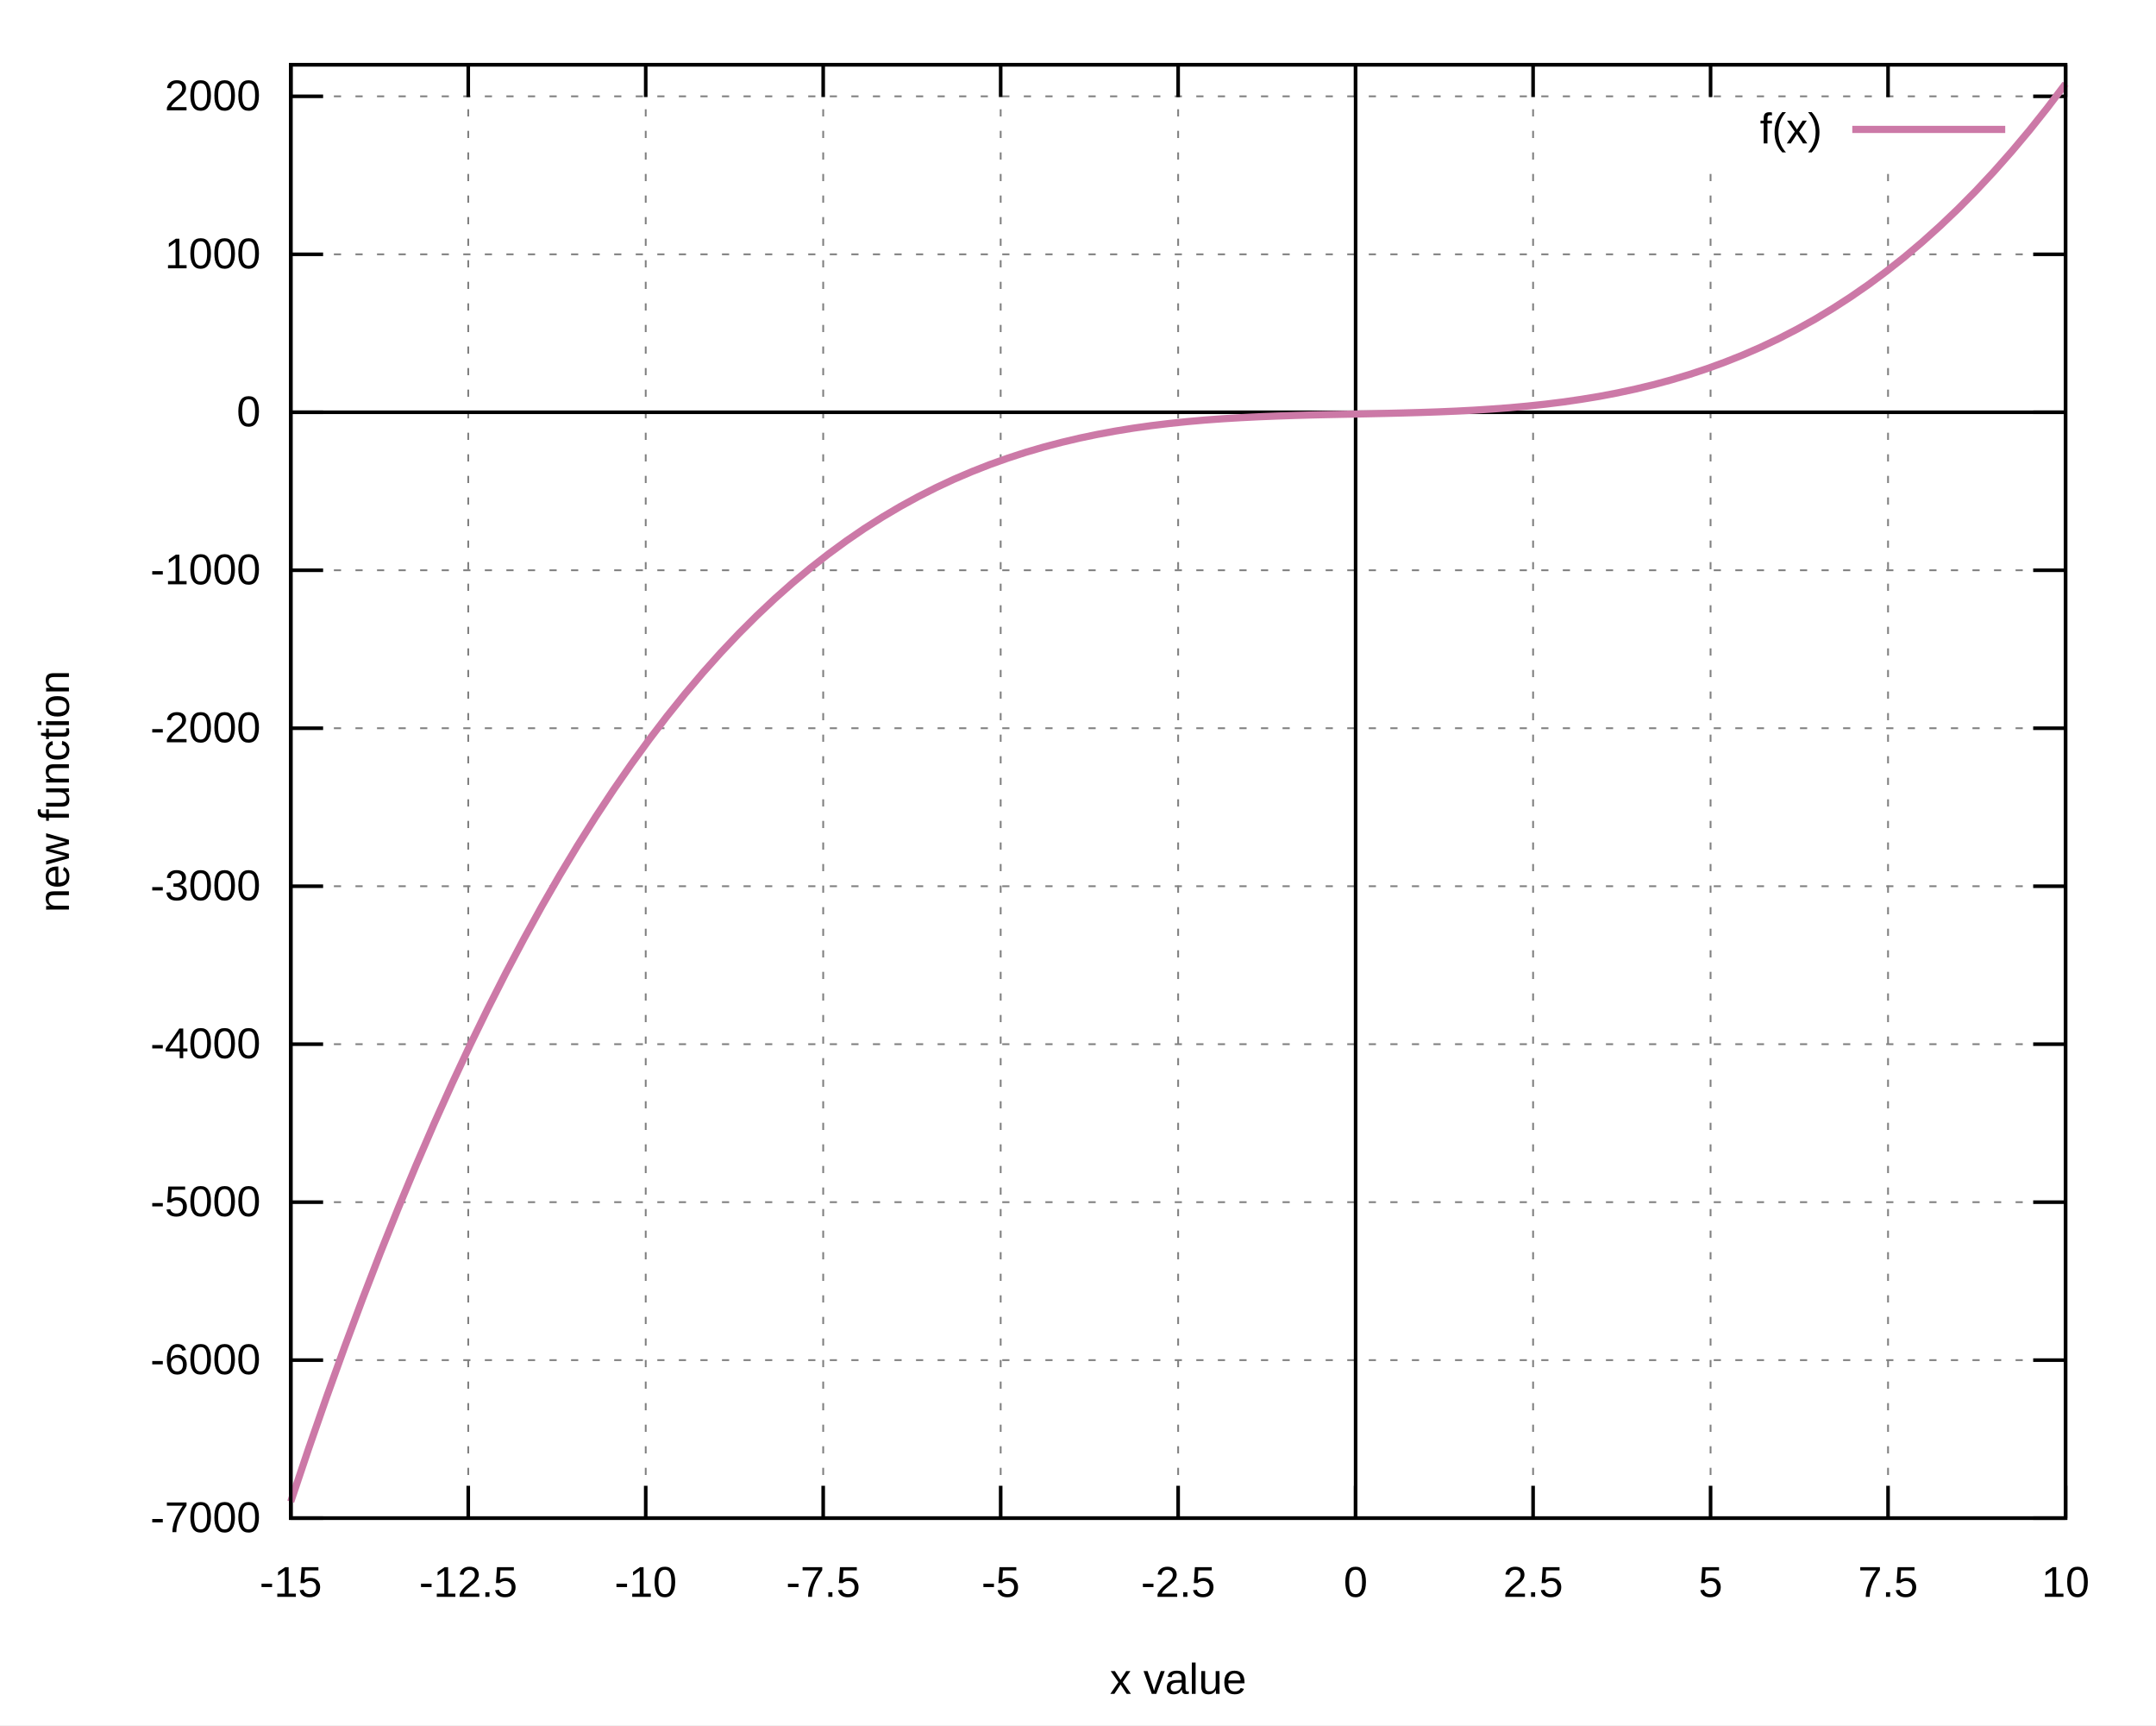
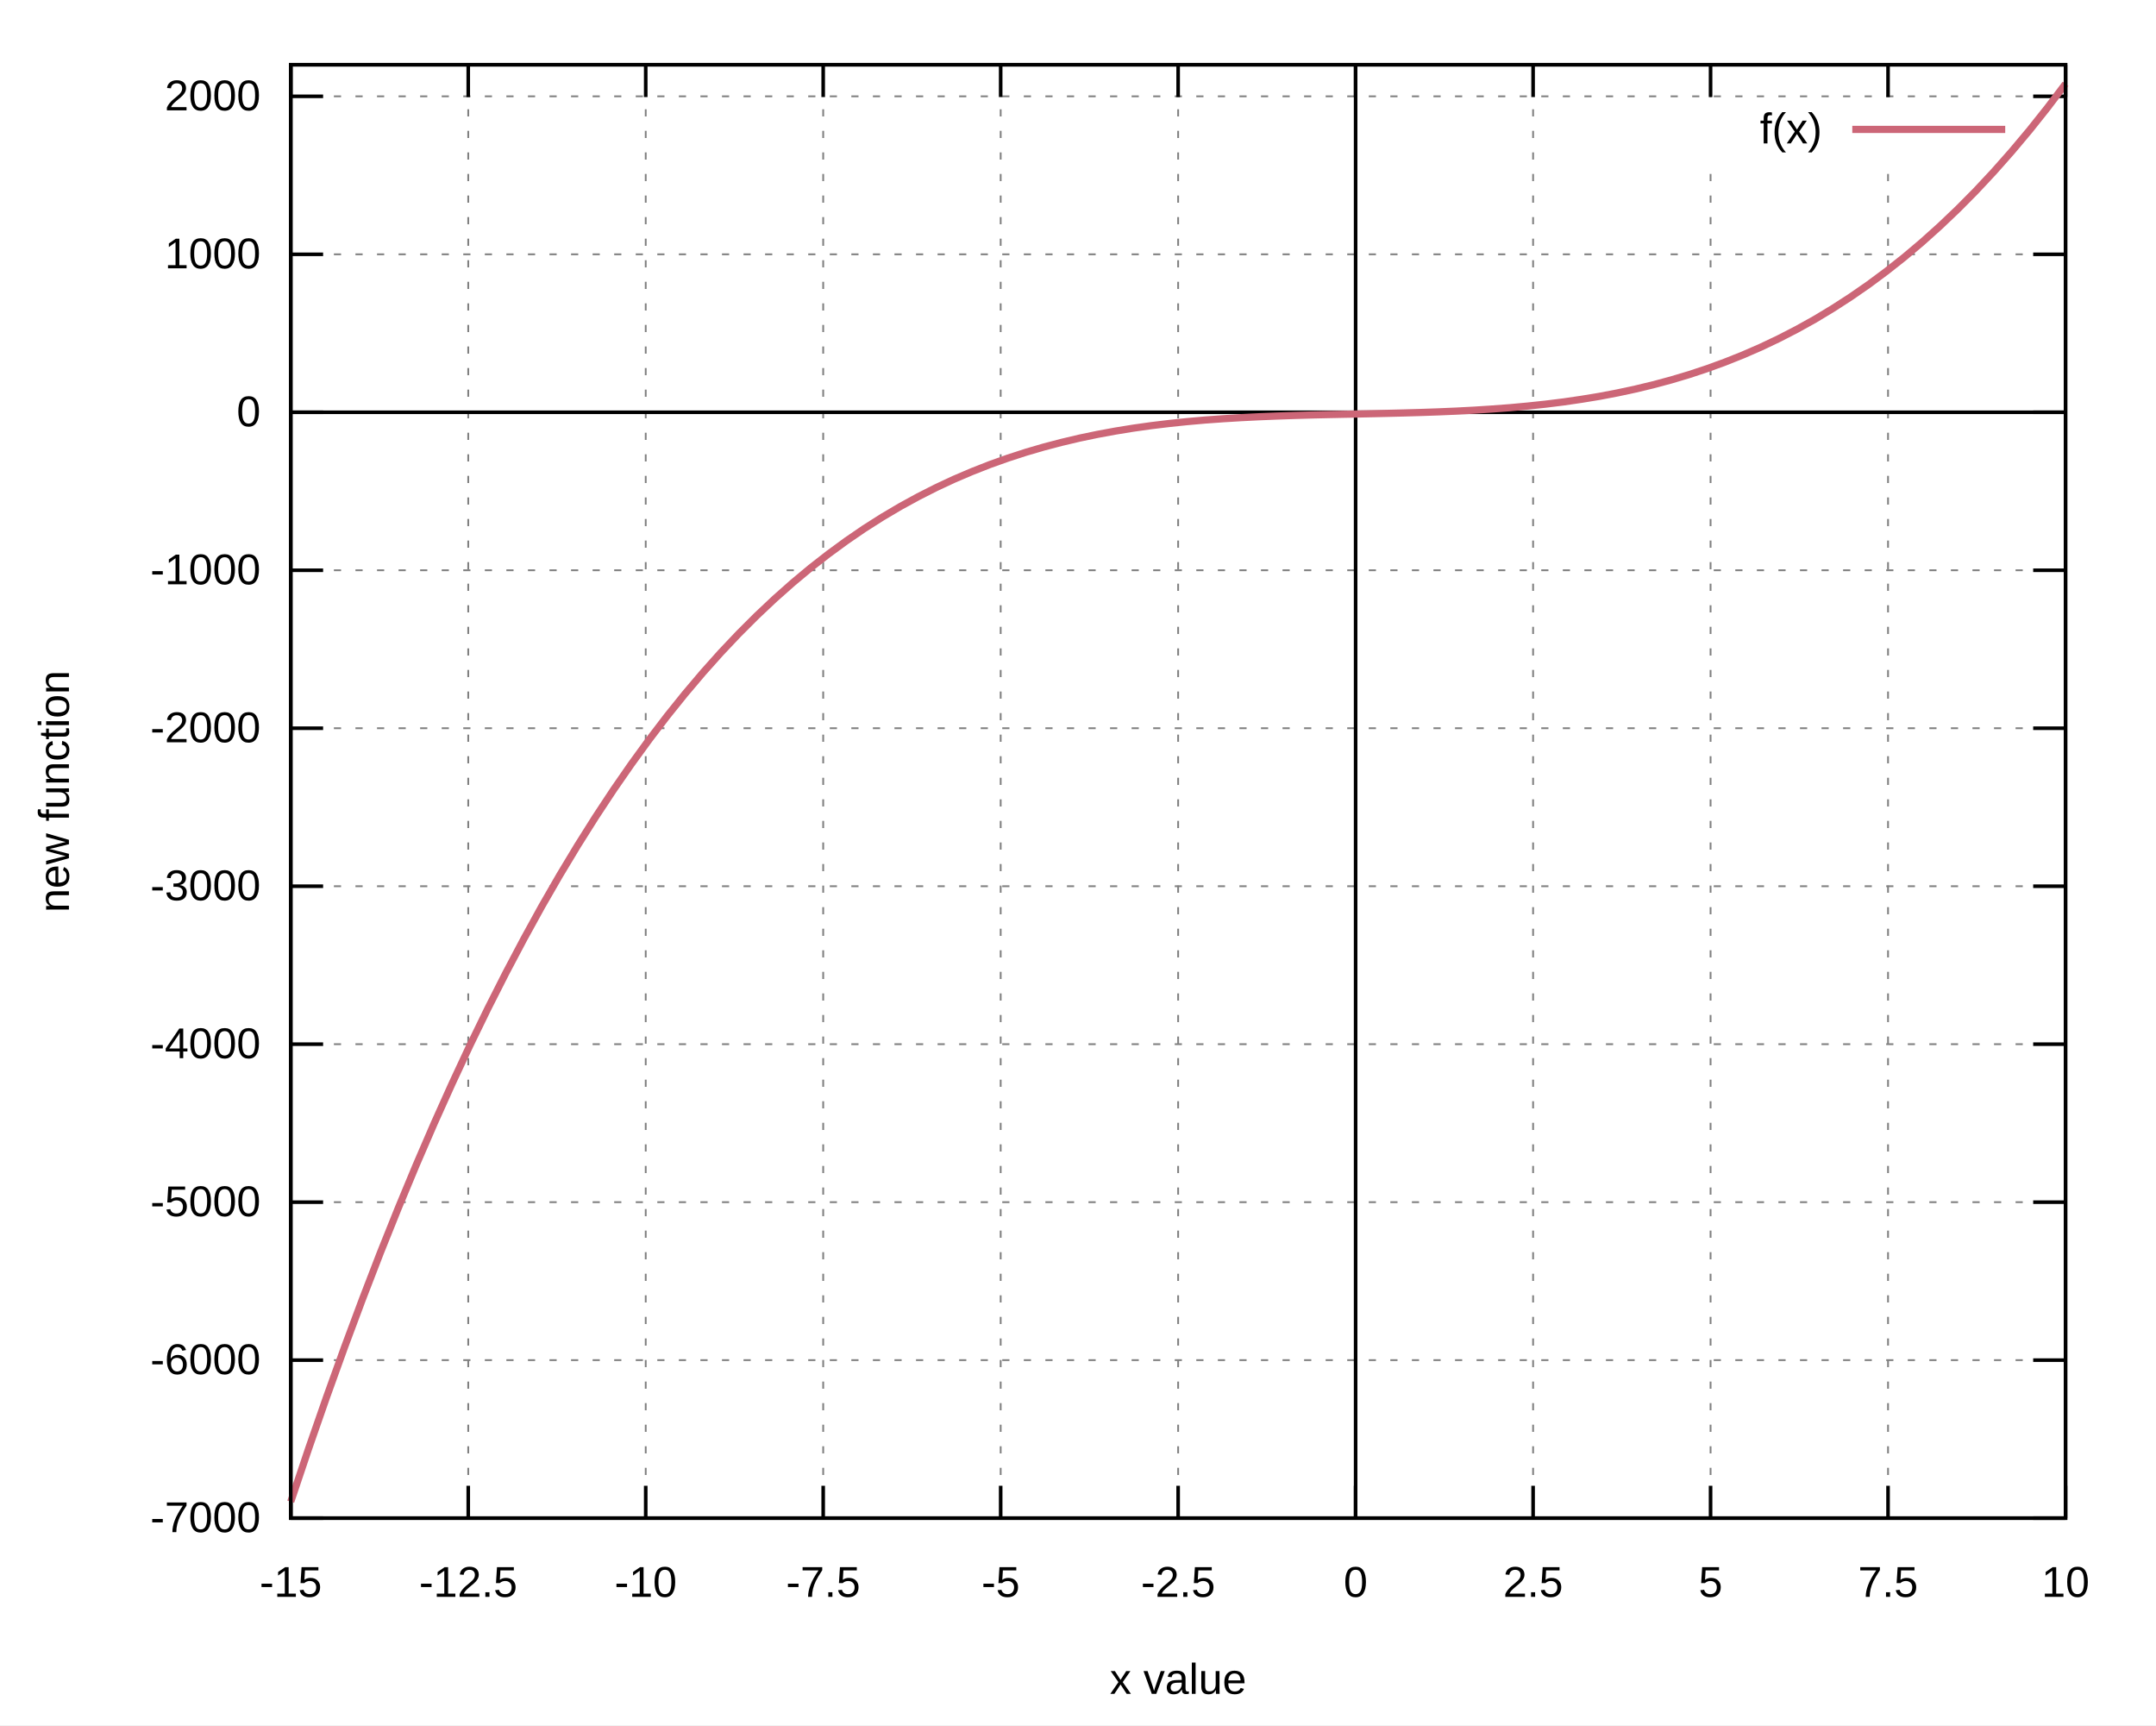
<svg xmlns="http://www.w3.org/2000/svg" xmlns:xlink="http://www.w3.org/1999/xlink" width="600" height="480" viewBox="0 0 600 480">
  <g id="gnuplot_canvas">
    <rect x="0" y="0" width="600" height="480" fill="#ffffff" />
    <defs>
      <circle id="gpDot" r="0.5" stroke-width="0.5" stroke="currentColor" />
      <path id="gpPt0" stroke-width="0.222" stroke="currentColor" d="M-1,0 h2 M0,-1 v2" />
      <path id="gpPt1" stroke-width="0.222" stroke="currentColor" d="M-1,-1 L1,1 M1,-1 L-1,1" />
      <path id="gpPt2" stroke-width="0.222" stroke="currentColor" d="M-1,0 L1,0 M0,-1 L0,1 M-1,-1 L1,1 M-1,1 L1,-1" />
      <rect id="gpPt3" stroke-width="0.222" stroke="currentColor" x="-1" y="-1" width="2" height="2" />
      <rect id="gpPt4" stroke-width="0.222" stroke="currentColor" fill="currentColor" x="-1" y="-1" width="2" height="2" />
      <circle id="gpPt5" stroke-width="0.222" stroke="currentColor" cx="0" cy="0" r="1" />
      <use xlink:href="#gpPt5" id="gpPt6" fill="currentColor" stroke="none" />
      <path id="gpPt7" stroke-width="0.222" stroke="currentColor" d="M0,-1.33 L-1.33,0.67 L1.33,0.67 z" />
      <use xlink:href="#gpPt7" id="gpPt8" fill="currentColor" stroke="none" />
      <use xlink:href="#gpPt7" id="gpPt9" stroke="currentColor" transform="rotate(180)" />
      <use xlink:href="#gpPt9" id="gpPt10" fill="currentColor" stroke="none" />
      <use xlink:href="#gpPt3" id="gpPt11" stroke="currentColor" transform="rotate(45)" />
      <use xlink:href="#gpPt11" id="gpPt12" fill="currentColor" stroke="none" />
      <path id="gpPt13" stroke-width="0.222" stroke="currentColor" d="M0,1.330 L1.265,0.411 L0.782,-1.067 L-0.782,-1.076 L-1.265,0.411 z" />
      <use xlink:href="#gpPt13" id="gpPt14" fill="currentColor" stroke="none" />
      <filter id="textbox" filterUnits="objectBoundingBox" x="0" y="0" height="1" width="1">
        <feFlood flood-color="#FFFFFF" flood-opacity="1" result="bgnd" />
        <feComposite in="SourceGraphic" in2="bgnd" operator="atop" />
      </filter>
      <filter id="greybox" filterUnits="objectBoundingBox" x="0" y="0" height="1" width="1">
        <feFlood flood-color="lightgrey" flood-opacity="1" result="grey" />
        <feComposite in="SourceGraphic" in2="grey" operator="atop" />
      </filter>
    </defs>
    <g fill="none" color="#FFFFFF" stroke="currentColor" stroke-width="1.00" stroke-linecap="butt" stroke-linejoin="miter">
</g>
    <g fill="none" color="black" stroke="currentColor" stroke-width="1.00" stroke-linecap="butt" stroke-linejoin="miter">
</g>
    <g fill="none" color="black" stroke="black" stroke-width="0.50" stroke-linecap="butt" stroke-linejoin="miter">
</g>
    <g fill="none" color="gray" stroke="currentColor" stroke-width="0.50" stroke-linecap="butt" stroke-linejoin="miter">
      <path stroke="gray" stroke-dasharray="2,4" class="gridline" d="M80.92,422.40 L574.82,422.40  " />
    </g>
    <g fill="none" color="gray" stroke="gray" stroke-width="1.00" stroke-linecap="butt" stroke-linejoin="miter">
</g>
    <g fill="none" color="black" stroke="currentColor" stroke-width="1.00" stroke-linecap="butt" stroke-linejoin="miter">
      <path stroke="black" d="M80.92,422.40 L89.92,422.40 M574.82,422.40 L565.82,422.40  " />
      <g transform="translate(72.53,426.30)" stroke="none" fill="black" font-family="Arial" font-size="12.00" text-anchor="end">
        <text>
          <tspan font-family="Arial">-7000</tspan>
        </text>
      </g>
    </g>
    <g fill="none" color="black" stroke="currentColor" stroke-width="1.00" stroke-linecap="butt" stroke-linejoin="miter">
</g>
    <g fill="none" color="black" stroke="black" stroke-width="0.50" stroke-linecap="butt" stroke-linejoin="miter">
</g>
    <g fill="none" color="gray" stroke="currentColor" stroke-width="0.50" stroke-linecap="butt" stroke-linejoin="miter">
      <path stroke="gray" stroke-dasharray="2,4" class="gridline" d="M80.92,378.44 L574.82,378.44  " />
    </g>
    <g fill="none" color="gray" stroke="gray" stroke-width="1.00" stroke-linecap="butt" stroke-linejoin="miter">
</g>
    <g fill="none" color="black" stroke="currentColor" stroke-width="1.00" stroke-linecap="butt" stroke-linejoin="miter">
      <path stroke="black" d="M80.92,378.44 L89.92,378.44 M574.82,378.44 L565.82,378.44  " />
      <g transform="translate(72.53,382.34)" stroke="none" fill="black" font-family="Arial" font-size="12.00" text-anchor="end">
        <text>
          <tspan font-family="Arial">-6000</tspan>
        </text>
      </g>
    </g>
    <g fill="none" color="black" stroke="currentColor" stroke-width="1.00" stroke-linecap="butt" stroke-linejoin="miter">
</g>
    <g fill="none" color="black" stroke="black" stroke-width="0.50" stroke-linecap="butt" stroke-linejoin="miter">
</g>
    <g fill="none" color="gray" stroke="currentColor" stroke-width="0.50" stroke-linecap="butt" stroke-linejoin="miter">
      <path stroke="gray" stroke-dasharray="2,4" class="gridline" d="M80.92,334.49 L574.82,334.49  " />
    </g>
    <g fill="none" color="gray" stroke="gray" stroke-width="1.00" stroke-linecap="butt" stroke-linejoin="miter">
</g>
    <g fill="none" color="black" stroke="currentColor" stroke-width="1.00" stroke-linecap="butt" stroke-linejoin="miter">
      <path stroke="black" d="M80.92,334.49 L89.92,334.49 M574.82,334.49 L565.82,334.49  " />
      <g transform="translate(72.53,338.39)" stroke="none" fill="black" font-family="Arial" font-size="12.00" text-anchor="end">
        <text>
          <tspan font-family="Arial">-5000</tspan>
        </text>
      </g>
    </g>
    <g fill="none" color="black" stroke="currentColor" stroke-width="1.00" stroke-linecap="butt" stroke-linejoin="miter">
</g>
    <g fill="none" color="black" stroke="black" stroke-width="0.50" stroke-linecap="butt" stroke-linejoin="miter">
</g>
    <g fill="none" color="gray" stroke="currentColor" stroke-width="0.50" stroke-linecap="butt" stroke-linejoin="miter">
      <path stroke="gray" stroke-dasharray="2,4" class="gridline" d="M80.92,290.53 L574.82,290.53  " />
    </g>
    <g fill="none" color="gray" stroke="gray" stroke-width="1.00" stroke-linecap="butt" stroke-linejoin="miter">
</g>
    <g fill="none" color="black" stroke="currentColor" stroke-width="1.00" stroke-linecap="butt" stroke-linejoin="miter">
      <path stroke="black" d="M80.92,290.53 L89.92,290.53 M574.82,290.53 L565.82,290.53  " />
      <g transform="translate(72.53,294.43)" stroke="none" fill="black" font-family="Arial" font-size="12.00" text-anchor="end">
        <text>
          <tspan font-family="Arial">-4000</tspan>
        </text>
      </g>
    </g>
    <g fill="none" color="black" stroke="currentColor" stroke-width="1.00" stroke-linecap="butt" stroke-linejoin="miter">
</g>
    <g fill="none" color="black" stroke="black" stroke-width="0.50" stroke-linecap="butt" stroke-linejoin="miter">
</g>
    <g fill="none" color="gray" stroke="currentColor" stroke-width="0.50" stroke-linecap="butt" stroke-linejoin="miter">
      <path stroke="gray" stroke-dasharray="2,4" class="gridline" d="M80.92,246.58 L574.82,246.58  " />
    </g>
    <g fill="none" color="gray" stroke="gray" stroke-width="1.00" stroke-linecap="butt" stroke-linejoin="miter">
</g>
    <g fill="none" color="black" stroke="currentColor" stroke-width="1.00" stroke-linecap="butt" stroke-linejoin="miter">
      <path stroke="black" d="M80.92,246.58 L89.92,246.58 M574.82,246.58 L565.82,246.58  " />
      <g transform="translate(72.53,250.48)" stroke="none" fill="black" font-family="Arial" font-size="12.00" text-anchor="end">
        <text>
          <tspan font-family="Arial">-3000</tspan>
        </text>
      </g>
    </g>
    <g fill="none" color="black" stroke="currentColor" stroke-width="1.00" stroke-linecap="butt" stroke-linejoin="miter">
</g>
    <g fill="none" color="black" stroke="black" stroke-width="0.50" stroke-linecap="butt" stroke-linejoin="miter">
</g>
    <g fill="none" color="gray" stroke="currentColor" stroke-width="0.50" stroke-linecap="butt" stroke-linejoin="miter">
      <path stroke="gray" stroke-dasharray="2,4" class="gridline" d="M80.92,202.62 L574.82,202.62  " />
    </g>
    <g fill="none" color="gray" stroke="gray" stroke-width="1.00" stroke-linecap="butt" stroke-linejoin="miter">
</g>
    <g fill="none" color="black" stroke="currentColor" stroke-width="1.00" stroke-linecap="butt" stroke-linejoin="miter">
      <path stroke="black" d="M80.92,202.62 L89.92,202.62 M574.82,202.62 L565.82,202.62  " />
      <g transform="translate(72.53,206.52)" stroke="none" fill="black" font-family="Arial" font-size="12.00" text-anchor="end">
        <text>
          <tspan font-family="Arial">-2000</tspan>
        </text>
      </g>
    </g>
    <g fill="none" color="black" stroke="currentColor" stroke-width="1.00" stroke-linecap="butt" stroke-linejoin="miter">
</g>
    <g fill="none" color="black" stroke="black" stroke-width="0.50" stroke-linecap="butt" stroke-linejoin="miter">
</g>
    <g fill="none" color="gray" stroke="currentColor" stroke-width="0.50" stroke-linecap="butt" stroke-linejoin="miter">
      <path stroke="gray" stroke-dasharray="2,4" class="gridline" d="M80.92,158.67 L574.82,158.67  " />
    </g>
    <g fill="none" color="gray" stroke="gray" stroke-width="1.00" stroke-linecap="butt" stroke-linejoin="miter">
</g>
    <g fill="none" color="black" stroke="currentColor" stroke-width="1.00" stroke-linecap="butt" stroke-linejoin="miter">
      <path stroke="black" d="M80.92,158.67 L89.92,158.67 M574.82,158.67 L565.82,158.67  " />
      <g transform="translate(72.53,162.57)" stroke="none" fill="black" font-family="Arial" font-size="12.00" text-anchor="end">
        <text>
          <tspan font-family="Arial">-1000</tspan>
        </text>
      </g>
    </g>
    <g fill="none" color="black" stroke="currentColor" stroke-width="1.00" stroke-linecap="butt" stroke-linejoin="miter">
</g>
    <g fill="none" color="black" stroke="black" stroke-width="0.50" stroke-linecap="butt" stroke-linejoin="miter">
</g>
    <g fill="none" color="gray" stroke="currentColor" stroke-width="0.50" stroke-linecap="butt" stroke-linejoin="miter">
      <path stroke="gray" stroke-dasharray="2,4" class="gridline" d="M80.92,114.71 L574.82,114.71  " />
    </g>
    <g fill="none" color="gray" stroke="gray" stroke-width="1.00" stroke-linecap="butt" stroke-linejoin="miter">
</g>
    <g fill="none" color="black" stroke="currentColor" stroke-width="1.00" stroke-linecap="butt" stroke-linejoin="miter">
      <path stroke="black" d="M80.92,114.71 L89.92,114.71 M574.82,114.71 L565.82,114.71  " />
      <g transform="translate(72.53,118.61)" stroke="none" fill="black" font-family="Arial" font-size="12.00" text-anchor="end">
        <text>
          <tspan font-family="Arial"> 0</tspan>
        </text>
      </g>
    </g>
    <g fill="none" color="black" stroke="currentColor" stroke-width="1.00" stroke-linecap="butt" stroke-linejoin="miter">
</g>
    <g fill="none" color="black" stroke="black" stroke-width="0.50" stroke-linecap="butt" stroke-linejoin="miter">
</g>
    <g fill="none" color="gray" stroke="currentColor" stroke-width="0.50" stroke-linecap="butt" stroke-linejoin="miter">
      <path stroke="gray" stroke-dasharray="2,4" class="gridline" d="M80.92,70.76 L574.82,70.76  " />
    </g>
    <g fill="none" color="gray" stroke="gray" stroke-width="1.00" stroke-linecap="butt" stroke-linejoin="miter">
</g>
    <g fill="none" color="black" stroke="currentColor" stroke-width="1.00" stroke-linecap="butt" stroke-linejoin="miter">
      <path stroke="black" d="M80.92,70.76 L89.92,70.76 M574.82,70.76 L565.82,70.76  " />
      <g transform="translate(72.53,74.66)" stroke="none" fill="black" font-family="Arial" font-size="12.00" text-anchor="end">
        <text>
          <tspan font-family="Arial"> 1000</tspan>
        </text>
      </g>
    </g>
    <g fill="none" color="black" stroke="currentColor" stroke-width="1.00" stroke-linecap="butt" stroke-linejoin="miter">
</g>
    <g fill="none" color="black" stroke="black" stroke-width="0.50" stroke-linecap="butt" stroke-linejoin="miter">
</g>
    <g fill="none" color="gray" stroke="currentColor" stroke-width="0.50" stroke-linecap="butt" stroke-linejoin="miter">
      <path stroke="gray" stroke-dasharray="2,4" class="gridline" d="M80.92,26.80 L574.82,26.80  " />
    </g>
    <g fill="none" color="gray" stroke="gray" stroke-width="1.00" stroke-linecap="butt" stroke-linejoin="miter">
</g>
    <g fill="none" color="black" stroke="currentColor" stroke-width="1.00" stroke-linecap="butt" stroke-linejoin="miter">
      <path stroke="black" d="M80.92,26.80 L89.92,26.80 M574.82,26.80 L565.82,26.80  " />
      <g transform="translate(72.53,30.70)" stroke="none" fill="black" font-family="Arial" font-size="12.00" text-anchor="end">
        <text>
          <tspan font-family="Arial"> 2000</tspan>
        </text>
      </g>
    </g>
    <g fill="none" color="black" stroke="currentColor" stroke-width="1.00" stroke-linecap="butt" stroke-linejoin="miter">
</g>
    <g fill="none" color="black" stroke="black" stroke-width="0.50" stroke-linecap="butt" stroke-linejoin="miter">
</g>
    <g fill="none" color="gray" stroke="currentColor" stroke-width="0.50" stroke-linecap="butt" stroke-linejoin="miter">
      <path stroke="gray" stroke-dasharray="2,4" class="gridline" d="M80.92,422.40 L80.92,18.01  " />
    </g>
    <g fill="none" color="gray" stroke="gray" stroke-width="1.00" stroke-linecap="butt" stroke-linejoin="miter">
</g>
    <g fill="none" color="black" stroke="currentColor" stroke-width="1.00" stroke-linecap="butt" stroke-linejoin="miter">
      <path stroke="black" d="M80.92,422.40 L80.92,413.40 M80.92,18.01 L80.92,27.01  " />
      <g transform="translate(80.92,444.30)" stroke="none" fill="black" font-family="Arial" font-size="12.00" text-anchor="middle">
        <text>
          <tspan font-family="Arial">-15</tspan>
        </text>
      </g>
    </g>
    <g fill="none" color="black" stroke="currentColor" stroke-width="1.00" stroke-linecap="butt" stroke-linejoin="miter">
</g>
    <g fill="none" color="black" stroke="black" stroke-width="0.50" stroke-linecap="butt" stroke-linejoin="miter">
</g>
    <g fill="none" color="gray" stroke="currentColor" stroke-width="0.50" stroke-linecap="butt" stroke-linejoin="miter">
      <path stroke="gray" stroke-dasharray="2,4" class="gridline" d="M130.31,422.40 L130.31,18.01  " />
    </g>
    <g fill="none" color="gray" stroke="gray" stroke-width="1.00" stroke-linecap="butt" stroke-linejoin="miter">
</g>
    <g fill="none" color="black" stroke="currentColor" stroke-width="1.00" stroke-linecap="butt" stroke-linejoin="miter">
      <path stroke="black" d="M130.31,422.40 L130.31,413.40 M130.31,18.01 L130.31,27.01  " />
      <g transform="translate(130.31,444.30)" stroke="none" fill="black" font-family="Arial" font-size="12.00" text-anchor="middle">
        <text>
          <tspan font-family="Arial">-12.5</tspan>
        </text>
      </g>
    </g>
    <g fill="none" color="black" stroke="currentColor" stroke-width="1.00" stroke-linecap="butt" stroke-linejoin="miter">
</g>
    <g fill="none" color="black" stroke="black" stroke-width="0.50" stroke-linecap="butt" stroke-linejoin="miter">
</g>
    <g fill="none" color="gray" stroke="currentColor" stroke-width="0.50" stroke-linecap="butt" stroke-linejoin="miter">
      <path stroke="gray" stroke-dasharray="2,4" class="gridline" d="M179.70,422.40 L179.70,18.01  " />
    </g>
    <g fill="none" color="gray" stroke="gray" stroke-width="1.00" stroke-linecap="butt" stroke-linejoin="miter">
</g>
    <g fill="none" color="black" stroke="currentColor" stroke-width="1.00" stroke-linecap="butt" stroke-linejoin="miter">
      <path stroke="black" d="M179.70,422.40 L179.70,413.40 M179.70,18.01 L179.70,27.01  " />
      <g transform="translate(179.70,444.30)" stroke="none" fill="black" font-family="Arial" font-size="12.00" text-anchor="middle">
        <text>
          <tspan font-family="Arial">-10</tspan>
        </text>
      </g>
    </g>
    <g fill="none" color="black" stroke="currentColor" stroke-width="1.00" stroke-linecap="butt" stroke-linejoin="miter">
</g>
    <g fill="none" color="black" stroke="black" stroke-width="0.50" stroke-linecap="butt" stroke-linejoin="miter">
</g>
    <g fill="none" color="gray" stroke="currentColor" stroke-width="0.50" stroke-linecap="butt" stroke-linejoin="miter">
      <path stroke="gray" stroke-dasharray="2,4" class="gridline" d="M229.09,422.40 L229.09,18.01  " />
    </g>
    <g fill="none" color="gray" stroke="gray" stroke-width="1.00" stroke-linecap="butt" stroke-linejoin="miter">
</g>
    <g fill="none" color="black" stroke="currentColor" stroke-width="1.00" stroke-linecap="butt" stroke-linejoin="miter">
      <path stroke="black" d="M229.09,422.40 L229.09,413.40 M229.09,18.01 L229.09,27.01  " />
      <g transform="translate(229.09,444.30)" stroke="none" fill="black" font-family="Arial" font-size="12.00" text-anchor="middle">
        <text>
          <tspan font-family="Arial">-7.5</tspan>
        </text>
      </g>
    </g>
    <g fill="none" color="black" stroke="currentColor" stroke-width="1.00" stroke-linecap="butt" stroke-linejoin="miter">
</g>
    <g fill="none" color="black" stroke="black" stroke-width="0.50" stroke-linecap="butt" stroke-linejoin="miter">
</g>
    <g fill="none" color="gray" stroke="currentColor" stroke-width="0.50" stroke-linecap="butt" stroke-linejoin="miter">
      <path stroke="gray" stroke-dasharray="2,4" class="gridline" d="M278.48,422.40 L278.48,18.01  " />
    </g>
    <g fill="none" color="gray" stroke="gray" stroke-width="1.00" stroke-linecap="butt" stroke-linejoin="miter">
</g>
    <g fill="none" color="black" stroke="currentColor" stroke-width="1.00" stroke-linecap="butt" stroke-linejoin="miter">
      <path stroke="black" d="M278.48,422.40 L278.48,413.40 M278.48,18.01 L278.48,27.01  " />
      <g transform="translate(278.48,444.30)" stroke="none" fill="black" font-family="Arial" font-size="12.00" text-anchor="middle">
        <text>
          <tspan font-family="Arial">-5</tspan>
        </text>
      </g>
    </g>
    <g fill="none" color="black" stroke="currentColor" stroke-width="1.00" stroke-linecap="butt" stroke-linejoin="miter">
</g>
    <g fill="none" color="black" stroke="black" stroke-width="0.50" stroke-linecap="butt" stroke-linejoin="miter">
</g>
    <g fill="none" color="gray" stroke="currentColor" stroke-width="0.50" stroke-linecap="butt" stroke-linejoin="miter">
      <path stroke="gray" stroke-dasharray="2,4" class="gridline" d="M327.87,422.40 L327.87,18.01  " />
    </g>
    <g fill="none" color="gray" stroke="gray" stroke-width="1.00" stroke-linecap="butt" stroke-linejoin="miter">
</g>
    <g fill="none" color="black" stroke="currentColor" stroke-width="1.00" stroke-linecap="butt" stroke-linejoin="miter">
      <path stroke="black" d="M327.87,422.40 L327.87,413.40 M327.87,18.01 L327.87,27.01  " />
      <g transform="translate(327.87,444.30)" stroke="none" fill="black" font-family="Arial" font-size="12.00" text-anchor="middle">
        <text>
          <tspan font-family="Arial">-2.5</tspan>
        </text>
      </g>
    </g>
    <g fill="none" color="black" stroke="currentColor" stroke-width="1.00" stroke-linecap="butt" stroke-linejoin="miter">
</g>
    <g fill="none" color="black" stroke="black" stroke-width="0.50" stroke-linecap="butt" stroke-linejoin="miter">
</g>
    <g fill="none" color="gray" stroke="currentColor" stroke-width="0.50" stroke-linecap="butt" stroke-linejoin="miter">
      <path stroke="gray" stroke-dasharray="2,4" class="gridline" d="M377.26,422.40 L377.26,18.01  " />
    </g>
    <g fill="none" color="gray" stroke="gray" stroke-width="1.00" stroke-linecap="butt" stroke-linejoin="miter">
</g>
    <g fill="none" color="black" stroke="currentColor" stroke-width="1.00" stroke-linecap="butt" stroke-linejoin="miter">
      <path stroke="black" d="M377.26,422.40 L377.26,413.40 M377.26,18.01 L377.26,27.01  " />
      <g transform="translate(377.26,444.30)" stroke="none" fill="black" font-family="Arial" font-size="12.00" text-anchor="middle">
        <text>
          <tspan font-family="Arial"> 0</tspan>
        </text>
      </g>
    </g>
    <g fill="none" color="black" stroke="currentColor" stroke-width="1.00" stroke-linecap="butt" stroke-linejoin="miter">
</g>
    <g fill="none" color="black" stroke="black" stroke-width="0.50" stroke-linecap="butt" stroke-linejoin="miter">
</g>
    <g fill="none" color="gray" stroke="currentColor" stroke-width="0.50" stroke-linecap="butt" stroke-linejoin="miter">
      <path stroke="gray" stroke-dasharray="2,4" class="gridline" d="M426.65,422.40 L426.65,18.01  " />
    </g>
    <g fill="none" color="gray" stroke="gray" stroke-width="1.00" stroke-linecap="butt" stroke-linejoin="miter">
</g>
    <g fill="none" color="black" stroke="currentColor" stroke-width="1.00" stroke-linecap="butt" stroke-linejoin="miter">
      <path stroke="black" d="M426.65,422.40 L426.65,413.40 M426.65,18.01 L426.65,27.01  " />
      <g transform="translate(426.65,444.30)" stroke="none" fill="black" font-family="Arial" font-size="12.00" text-anchor="middle">
        <text>
          <tspan font-family="Arial"> 2.5</tspan>
        </text>
      </g>
    </g>
    <g fill="none" color="black" stroke="currentColor" stroke-width="1.00" stroke-linecap="butt" stroke-linejoin="miter">
</g>
    <g fill="none" color="black" stroke="black" stroke-width="0.50" stroke-linecap="butt" stroke-linejoin="miter">
</g>
    <g fill="none" color="gray" stroke="currentColor" stroke-width="0.50" stroke-linecap="butt" stroke-linejoin="miter">
      <path stroke="gray" stroke-dasharray="2,4" class="gridline" d="M476.04,422.40 L476.04,45.01 M476.04,27.01 L476.04,18.01  " />
    </g>
    <g fill="none" color="gray" stroke="gray" stroke-width="1.00" stroke-linecap="butt" stroke-linejoin="miter">
</g>
    <g fill="none" color="black" stroke="currentColor" stroke-width="1.00" stroke-linecap="butt" stroke-linejoin="miter">
      <path stroke="black" d="M476.04,422.40 L476.04,413.40 M476.04,18.01 L476.04,27.01  " />
      <g transform="translate(476.04,444.30)" stroke="none" fill="black" font-family="Arial" font-size="12.00" text-anchor="middle">
        <text>
          <tspan font-family="Arial"> 5</tspan>
        </text>
      </g>
    </g>
    <g fill="none" color="black" stroke="currentColor" stroke-width="1.00" stroke-linecap="butt" stroke-linejoin="miter">
</g>
    <g fill="none" color="black" stroke="black" stroke-width="0.50" stroke-linecap="butt" stroke-linejoin="miter">
</g>
    <g fill="none" color="gray" stroke="currentColor" stroke-width="0.50" stroke-linecap="butt" stroke-linejoin="miter">
      <path stroke="gray" stroke-dasharray="2,4" class="gridline" d="M525.43,422.40 L525.43,45.01 M525.43,27.01 L525.43,18.01  " />
    </g>
    <g fill="none" color="gray" stroke="gray" stroke-width="1.00" stroke-linecap="butt" stroke-linejoin="miter">
</g>
    <g fill="none" color="black" stroke="currentColor" stroke-width="1.00" stroke-linecap="butt" stroke-linejoin="miter">
      <path stroke="black" d="M525.43,422.40 L525.43,413.40 M525.43,18.01 L525.43,27.01  " />
      <g transform="translate(525.43,444.30)" stroke="none" fill="black" font-family="Arial" font-size="12.00" text-anchor="middle">
        <text>
          <tspan font-family="Arial"> 7.5</tspan>
        </text>
      </g>
    </g>
    <g fill="none" color="black" stroke="currentColor" stroke-width="1.00" stroke-linecap="butt" stroke-linejoin="miter">
</g>
    <g fill="none" color="black" stroke="black" stroke-width="0.50" stroke-linecap="butt" stroke-linejoin="miter">
</g>
    <g fill="none" color="gray" stroke="currentColor" stroke-width="0.50" stroke-linecap="butt" stroke-linejoin="miter">
      <path stroke="gray" stroke-dasharray="2,4" class="gridline" d="M574.82,422.40 L574.82,18.01  " />
    </g>
    <g fill="none" color="gray" stroke="gray" stroke-width="1.00" stroke-linecap="butt" stroke-linejoin="miter">
</g>
    <g fill="none" color="black" stroke="currentColor" stroke-width="1.00" stroke-linecap="butt" stroke-linejoin="miter">
      <path stroke="black" d="M574.82,422.40 L574.82,413.40 M574.82,18.01 L574.82,27.01  " />
      <g transform="translate(574.82,444.30)" stroke="none" fill="black" font-family="Arial" font-size="12.00" text-anchor="middle">
        <text>
          <tspan font-family="Arial"> 10</tspan>
        </text>
      </g>
    </g>
    <g fill="none" color="black" stroke="currentColor" stroke-width="1.00" stroke-linecap="butt" stroke-linejoin="miter">
</g>
    <g fill="none" color="black" stroke="currentColor" stroke-width="1.00" stroke-linecap="butt" stroke-linejoin="miter">
      <path stroke="rgb(  0,   0,   0)" d="M80.92,114.71 L574.82,114.71  " />
    </g>
    <g fill="none" color="black" stroke="currentColor" stroke-width="1.00" stroke-linecap="butt" stroke-linejoin="miter">
      <path stroke="rgb(  0,   0,   0)" d="M377.26,422.40 L377.26,18.01  " />
    </g>
    <g fill="none" color="black" stroke="currentColor" stroke-width="1.00" stroke-linecap="butt" stroke-linejoin="miter">
      <path stroke="black" d="M80.92,18.01 L80.92,422.40 L574.82,422.40 L574.82,18.01 L80.92,18.01 Z  " />
    </g>
    <g fill="none" color="black" stroke="currentColor" stroke-width="1.00" stroke-linecap="butt" stroke-linejoin="miter">
</g>
    <g id="gnuplot_plot_1">
      <g fill="none" color="#FFFFFF" stroke="black" stroke-width="2.00" stroke-linecap="butt" stroke-linejoin="miter">
</g>
      <g fill="none" color="black" stroke="currentColor" stroke-width="2.00" stroke-linecap="butt" stroke-linejoin="miter">
        <g transform="translate(507.09,39.91)" stroke="none" fill="black" font-family="Arial" font-size="12.00" text-anchor="end">
          <text>f(x)</text>
        </g>
      </g>
      <g fill="none" color="black" stroke="currentColor" stroke-width="2.00" stroke-linecap="butt" stroke-linejoin="miter">
-         <path stroke="rgb(204, 121, 167)" d="M515.48,36.01 L558.04,36.01 M80.92,417.83 L85.91,402.99 L90.90,388.66 L95.89,374.81 L100.88,361.44 L105.86,348.53   L110.85,336.10 L115.84,324.11 L120.83,312.57 L125.82,301.47 L130.81,290.79 L135.80,280.54 L140.79,270.69 L145.78,261.25   L150.76,252.20 L155.75,243.54 L160.74,235.26 L165.73,227.34 L170.72,219.78 L175.71,212.58 L180.70,205.72 L185.69,199.19   L190.68,192.99 L195.66,187.11 L200.65,181.53 L205.64,176.26 L210.63,171.28 L215.62,166.58 L220.61,162.16 L225.60,158.00   L230.59,154.11 L235.58,150.46 L240.56,147.05 L245.55,143.88 L250.54,140.93 L255.53,138.20 L260.52,135.67 L265.51,133.34   L270.50,131.21 L275.49,129.25 L280.48,127.47 L285.46,125.85 L290.45,124.39 L295.44,123.08 L300.43,121.90 L305.42,120.86   L310.41,119.94 L315.40,119.13 L320.39,118.43 L325.38,117.83 L330.36,117.31 L335.35,116.87 L340.34,116.51 L345.33,116.21   L350.32,115.96 L355.31,115.76 L360.30,115.59 L365.29,115.45 L370.28,115.34 L375.26,115.24 L380.25,115.14 L385.24,115.03   L390.23,114.91 L395.22,114.77 L400.21,114.60 L405.20,114.39 L410.19,114.13 L415.18,113.81 L420.16,113.44 L425.15,112.98   L430.14,112.45 L435.13,111.83 L440.12,111.10 L445.11,110.28 L450.10,109.33 L455.09,108.26 L460.08,107.06 L465.06,105.72   L470.05,104.23 L475.04,102.58 L480.03,100.76 L485.02,98.77 L490.01,96.60 L495.00,94.23 L499.99,91.66 L504.98,88.89   L509.96,85.89 L514.95,82.67 L519.94,79.22 L524.93,75.52 L529.92,71.58 L534.91,67.37 L539.90,62.89 L544.89,58.14   L549.88,53.10 L554.86,47.77 L559.85,42.13 L564.84,36.19 L569.83,29.92 L574.82,23.33  " />
+         <path stroke="rgb(204, 102, 119)" d="M515.48,36.01 L558.04,36.01 M80.92,417.83 L85.91,402.99 L90.90,388.66 L95.89,374.81 L100.88,361.44 L105.86,348.53   L110.85,336.10 L115.84,324.11 L120.83,312.57 L125.82,301.47 L130.81,290.79 L135.80,280.54 L140.79,270.69 L145.78,261.25   L150.76,252.20 L155.75,243.54 L160.74,235.26 L165.73,227.34 L170.72,219.78 L175.71,212.58 L180.70,205.72 L185.69,199.19   L190.68,192.99 L195.66,187.11 L200.65,181.53 L205.64,176.26 L210.63,171.28 L215.62,166.58 L220.61,162.16 L225.60,158.00   L230.59,154.11 L235.58,150.46 L240.56,147.05 L245.55,143.88 L250.54,140.93 L255.53,138.20 L260.52,135.67 L265.51,133.34   L270.50,131.21 L275.49,129.25 L280.48,127.47 L285.46,125.85 L290.45,124.39 L295.44,123.08 L300.43,121.90 L305.42,120.86   L310.41,119.94 L315.40,119.13 L320.39,118.43 L325.38,117.83 L330.36,117.31 L335.35,116.87 L340.34,116.51 L345.33,116.21   L350.32,115.96 L355.31,115.76 L360.30,115.59 L365.29,115.45 L370.28,115.34 L375.26,115.24 L380.25,115.14 L385.24,115.03   L390.23,114.91 L395.22,114.77 L400.21,114.60 L405.20,114.39 L410.19,114.13 L415.18,113.81 L420.16,113.44 L425.15,112.98   L430.14,112.45 L435.13,111.83 L440.12,111.10 L445.11,110.28 L450.10,109.33 L455.09,108.26 L460.08,107.06 L465.06,105.72   L470.05,104.23 L475.04,102.58 L480.03,100.76 L485.02,98.77 L490.01,96.60 L495.00,94.23 L499.99,91.66 L504.98,88.89   L509.96,85.89 L514.95,82.67 L519.94,79.22 L524.93,75.52 L529.92,71.58 L534.91,67.37 L539.90,62.89 L544.89,58.14   L549.88,53.10 L554.86,47.77 L559.85,42.13 L564.84,36.19 L569.83,29.92 L574.82,23.33  " />
      </g>
    </g>
    <g fill="none" color="black" stroke="currentColor" stroke-width="2.00" stroke-linecap="butt" stroke-linejoin="miter">
</g>
    <g fill="none" color="black" stroke="black" stroke-width="1.00" stroke-linecap="butt" stroke-linejoin="miter">
</g>
    <g fill="none" color="black" stroke="currentColor" stroke-width="1.00" stroke-linecap="butt" stroke-linejoin="miter">
      <path stroke="black" d="M80.92,18.01 L80.92,422.40 L574.82,422.40 L574.82,18.01 L80.92,18.01 Z  " />
      <g transform="translate(19.18,220.21) rotate(270.00)" stroke="none" fill="black" font-family="Arial" font-size="12.00" text-anchor="middle">
        <text>
          <tspan font-family="Arial">new function</tspan>
        </text>
      </g>
    </g>
    <g fill="none" color="black" stroke="currentColor" stroke-width="1.00" stroke-linecap="butt" stroke-linejoin="miter">
      <g transform="translate(327.87,471.30)" stroke="none" fill="black" font-family="Arial" font-size="12.00" text-anchor="middle">
        <text>
          <tspan font-family="Arial">x value</tspan>
        </text>
      </g>
    </g>
    <g fill="none" color="black" stroke="currentColor" stroke-width="1.00" stroke-linecap="butt" stroke-linejoin="miter">
</g>
    <g fill="none" color="black" stroke="currentColor" stroke-width="1.00" stroke-linecap="butt" stroke-linejoin="miter">
</g>
  </g>
</svg>
